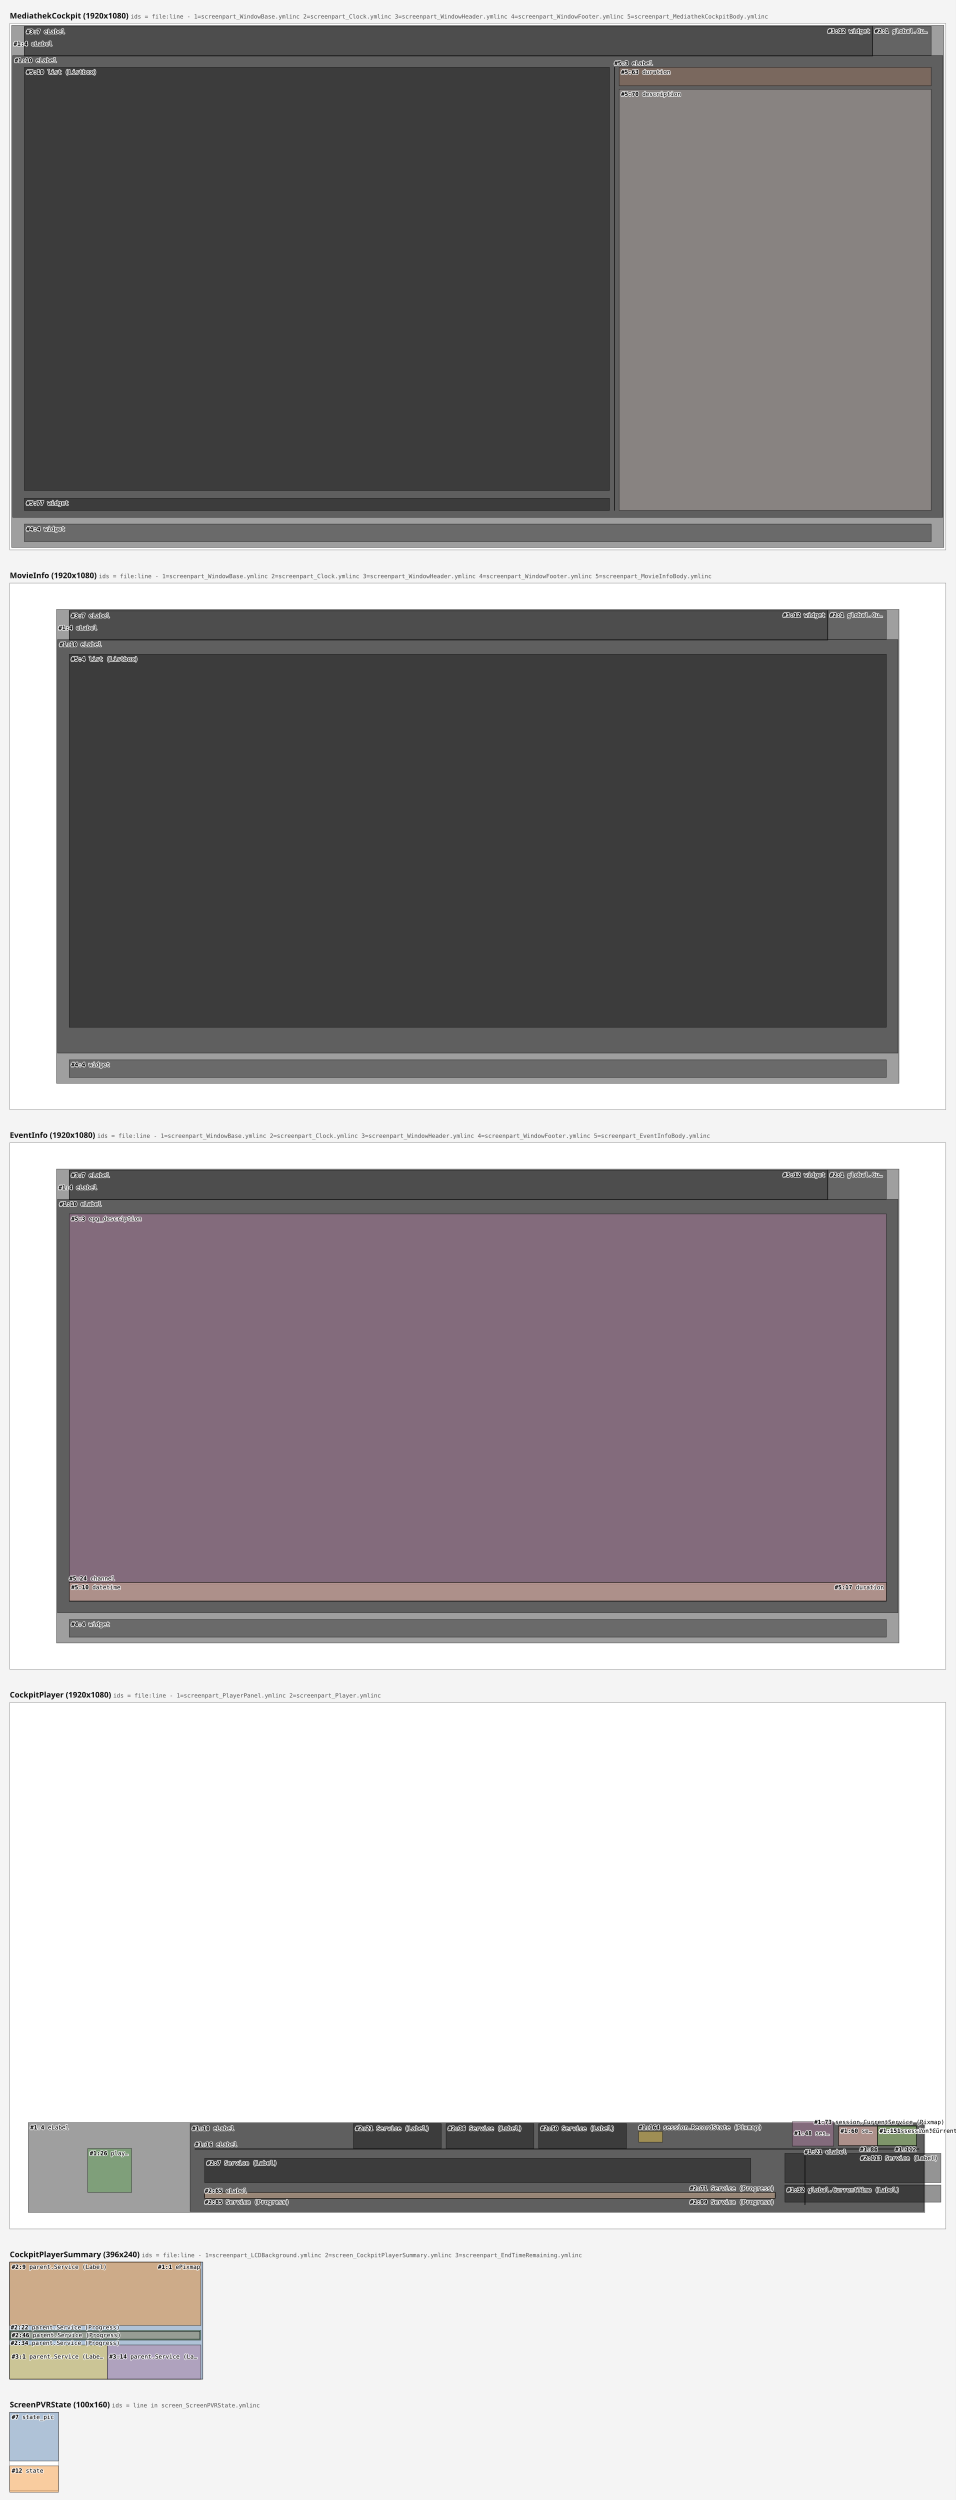
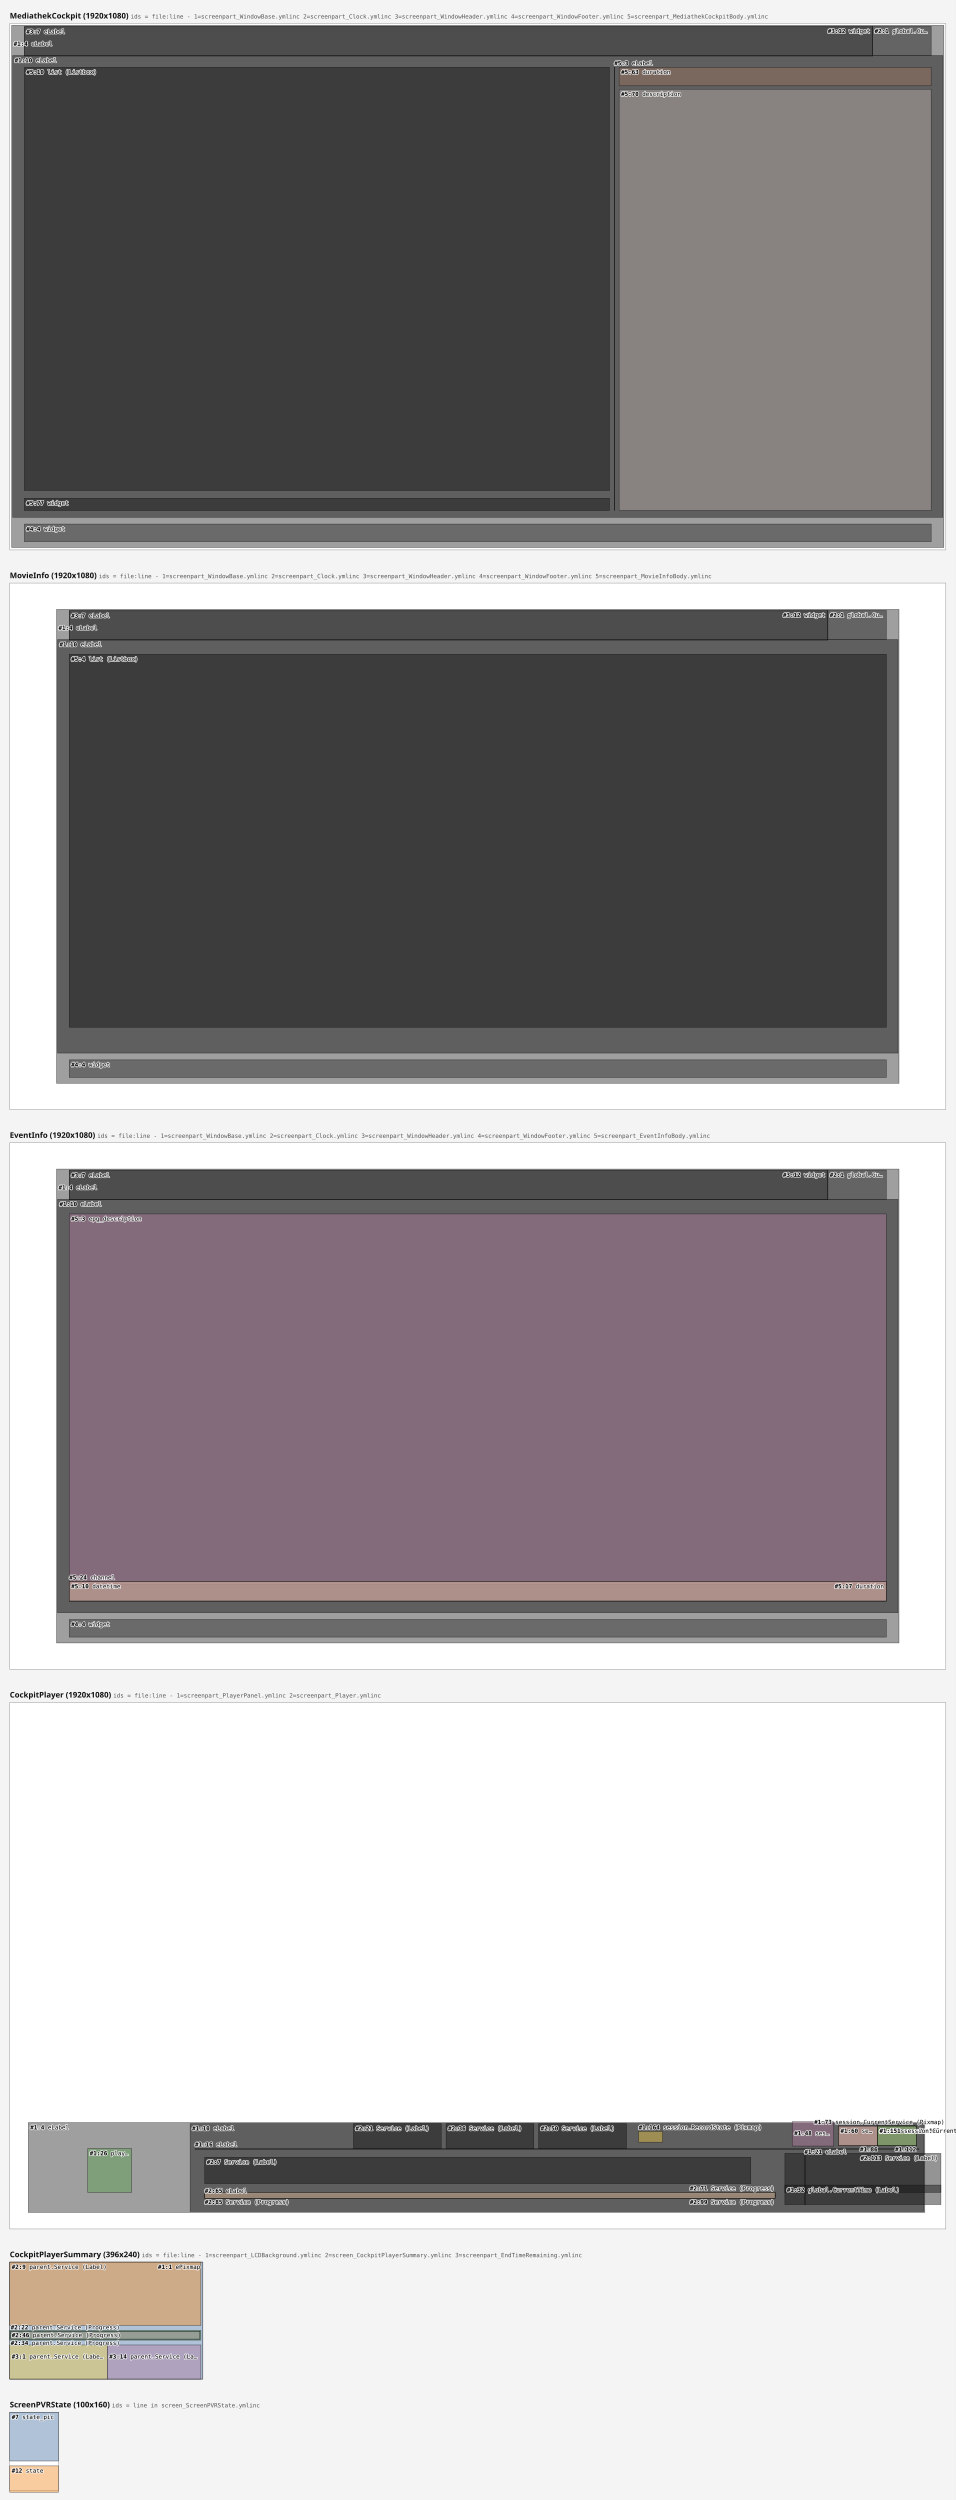
<svg xmlns="http://www.w3.org/2000/svg" width="1960" height="5128" viewBox="0 0 1960 5128">
  <rect x="0" y="0" width="1960" height="5128" fill="#f4f4f4" />
  <text x="20" y="38" font-family="sans-serif" font-size="16" font-weight="bold" fill="#111111">MediathekCockpit (1920x1080) <tspan font-family="monospace" font-size="12" font-weight="normal" fill="#555555">ids = file:line - 1=screenpart_WindowBase.ymlinc  2=screenpart_Clock.ymlinc  3=screenpart_WindowHeader.ymlinc  4=screenpart_WindowFooter.ymlinc  5=screenpart_MediathekCockpitBody.ymlinc</tspan>
  </text>
  <g data-screen="0" transform="translate(20,48)">
    <rect x="0" y="0" width="1920" height="1080" fill="#ffffff" stroke="#999999" stroke-width="1" />
    <rect data-ref="0:0" data-src="screenpart_WindowBase.ymlinc:4" x="4" y="4" width="1912" height="1071" fill="#2c2c2c" fill-opacity="0.45" stroke="#000000" stroke-opacity="0.6" stroke-width="1" />
    <rect data-ref="0:1" data-src="screenpart_WindowBase.ymlinc:10" x="6" y="66" width="1908" height="947" fill="#121212" fill-opacity="0.45" stroke="#000000" stroke-opacity="0.6" stroke-width="1" />
    <rect data-ref="0:6" data-src="screenpart_MediathekCockpitBody.ymlinc:3" x="1240" y="90" width="1" height="909" fill="#424242" fill-opacity="0.45" stroke="#000000" stroke-opacity="0.6" stroke-width="1" />
    <rect data-ref="0:7" data-src="screenpart_MediathekCockpitBody.ymlinc:10" x="30" y="90" width="1200" height="868" fill="#121212" fill-opacity="0.45" stroke="#000000" stroke-opacity="0.6" stroke-width="1" />
    <rect data-ref="0:10" data-src="screenpart_MediathekCockpitBody.ymlinc:77" x="30" y="974" width="1200" height="25" fill="#121212" fill-opacity="0.45" stroke="#000000" stroke-opacity="0.6" stroke-width="1" />
    <rect data-ref="0:8" data-src="screenpart_MediathekCockpitBody.ymlinc:63" x="1250" y="90" width="640" height="38" fill="#9c755f" fill-opacity="0.45" stroke="#000000" stroke-opacity="0.6" stroke-width="1" />
    <rect data-ref="0:9" data-src="screenpart_MediathekCockpitBody.ymlinc:70" x="1250" y="135" width="640" height="864" fill="#bab0ac" fill-opacity="0.45" stroke="#000000" stroke-opacity="0.6" stroke-width="1" />
    <rect data-ref="0:5" data-src="screenpart_WindowFooter.ymlinc:4" x="30" y="1027" width="1860" height="36" fill="#2c2c2c" fill-opacity="0.45" stroke="#000000" stroke-opacity="0.6" stroke-width="1" />
    <rect data-ref="0:3" data-src="screenpart_WindowHeader.ymlinc:7" x="30" y="7" width="1740" height="60" fill="#2c2c2c" fill-opacity="0.45" stroke="#000000" stroke-opacity="0.6" stroke-width="1" />
    <rect data-ref="0:2" data-src="screenpart_Clock.ymlinc:1" x="1770" y="6" width="120" height="60" fill="#1d1d1d" fill-opacity="0.45" stroke="#000000" stroke-opacity="0.6" stroke-width="1" />
    <rect data-ref="0:4" data-src="screenpart_WindowHeader.ymlinc:12" x="30" y="6" width="1740" height="60" fill="#2c2c2c" fill-opacity="0.45" stroke="#000000" stroke-opacity="0.6" stroke-width="1" />
    <g pointer-events="none" font-family="monospace" font-size="12" fill="#000000" stroke="#ffffff" stroke-width="3" stroke-opacity="0.85" stroke-linejoin="round" paint-order="stroke">
      <text x="8" y="46">
        <tspan font-weight="bold">#1:4</tspan> eLabel</text>
      <text x="10" y="80">
        <tspan font-weight="bold">#1:10</tspan> eLabel</text>
      <text x="1240" y="86">
        <tspan font-weight="bold">#5:3</tspan> eLabel</text>
      <text x="34" y="104">
        <tspan font-weight="bold">#5:10</tspan> list (Listbox)</text>
      <text x="34" y="988">
        <tspan font-weight="bold">#5:77</tspan> widget</text>
      <text x="1254" y="104">
        <tspan font-weight="bold">#5:63</tspan> duration</text>
      <text x="1254" y="149">
        <tspan font-weight="bold">#5:70</tspan> description</text>
      <text x="34" y="1041">
        <tspan font-weight="bold">#4:4</tspan> widget</text>
      <text x="34" y="21">
        <tspan font-weight="bold">#3:7</tspan> eLabel</text>
      <text x="1774" y="20">
        <tspan font-weight="bold">#2:1</tspan> global.Cu…</text>
      <text x="1678" y="20">
        <tspan font-weight="bold">#3:12</tspan> widget</text>
    </g>
  </g>
  <text x="20" y="1186" font-family="sans-serif" font-size="16" font-weight="bold" fill="#111111">MovieInfo (1920x1080) <tspan font-family="monospace" font-size="12" font-weight="normal" fill="#555555">ids = file:line - 1=screenpart_WindowBase.ymlinc  2=screenpart_Clock.ymlinc  3=screenpart_WindowHeader.ymlinc  4=screenpart_WindowFooter.ymlinc  5=screenpart_MovieInfoBody.ymlinc</tspan>
  </text>
  <g data-screen="1" transform="translate(20,1196)">
    <rect x="0" y="0" width="1920" height="1080" fill="#ffffff" stroke="#999999" stroke-width="1" />
    <rect data-ref="1:0" data-src="screenpart_WindowBase.ymlinc:4" x="96" y="54" width="1728" height="972" fill="#2c2c2c" fill-opacity="0.45" stroke="#000000" stroke-opacity="0.6" stroke-width="1" />
    <rect data-ref="1:1" data-src="screenpart_WindowBase.ymlinc:10" x="98" y="116" width="1724" height="848" fill="#121212" fill-opacity="0.45" stroke="#000000" stroke-opacity="0.6" stroke-width="1" />
    <rect data-ref="1:6" data-src="screenpart_MovieInfoBody.ymlinc:4" x="122" y="146" width="1676" height="765" fill="#121212" fill-opacity="0.45" stroke="#000000" stroke-opacity="0.6" stroke-width="1" />
    <rect data-ref="1:5" data-src="screenpart_WindowFooter.ymlinc:4" x="122" y="978" width="1676" height="36" fill="#2c2c2c" fill-opacity="0.45" stroke="#000000" stroke-opacity="0.6" stroke-width="1" />
    <rect data-ref="1:3" data-src="screenpart_WindowHeader.ymlinc:7" x="122" y="57" width="1556" height="60" fill="#2c2c2c" fill-opacity="0.45" stroke="#000000" stroke-opacity="0.6" stroke-width="1" />
    <rect data-ref="1:2" data-src="screenpart_Clock.ymlinc:1" x="1678" y="56" width="120" height="60" fill="#1d1d1d" fill-opacity="0.45" stroke="#000000" stroke-opacity="0.6" stroke-width="1" />
    <rect data-ref="1:4" data-src="screenpart_WindowHeader.ymlinc:12" x="122" y="56" width="1556" height="60" fill="#2c2c2c" fill-opacity="0.45" stroke="#000000" stroke-opacity="0.6" stroke-width="1" />
    <g pointer-events="none" font-family="monospace" font-size="12" fill="#000000" stroke="#ffffff" stroke-width="3" stroke-opacity="0.85" stroke-linejoin="round" paint-order="stroke">
      <text x="100" y="96">
        <tspan font-weight="bold">#1:4</tspan> eLabel</text>
      <text x="102" y="130">
        <tspan font-weight="bold">#1:10</tspan> eLabel</text>
      <text x="126" y="160">
        <tspan font-weight="bold">#5:4</tspan> list (Listbox)</text>
      <text x="126" y="992">
        <tspan font-weight="bold">#4:4</tspan> widget</text>
      <text x="126" y="71">
        <tspan font-weight="bold">#3:7</tspan> eLabel</text>
      <text x="1682" y="70">
        <tspan font-weight="bold">#2:1</tspan> global.Cu…</text>
      <text x="1586" y="70">
        <tspan font-weight="bold">#3:12</tspan> widget</text>
    </g>
  </g>
  <text x="20" y="2334" font-family="sans-serif" font-size="16" font-weight="bold" fill="#111111">EventInfo (1920x1080) <tspan font-family="monospace" font-size="12" font-weight="normal" fill="#555555">ids = file:line - 1=screenpart_WindowBase.ymlinc  2=screenpart_Clock.ymlinc  3=screenpart_WindowHeader.ymlinc  4=screenpart_WindowFooter.ymlinc  5=screenpart_EventInfoBody.ymlinc</tspan>
  </text>
  <g data-screen="2" transform="translate(20,2344)">
    <rect x="0" y="0" width="1920" height="1080" fill="#ffffff" stroke="#999999" stroke-width="1" />
    <rect data-ref="2:0" data-src="screenpart_WindowBase.ymlinc:4" x="96" y="54" width="1728" height="972" fill="#2c2c2c" fill-opacity="0.45" stroke="#000000" stroke-opacity="0.6" stroke-width="1" />
    <rect data-ref="2:1" data-src="screenpart_WindowBase.ymlinc:10" x="98" y="116" width="1724" height="848" fill="#121212" fill-opacity="0.45" stroke="#000000" stroke-opacity="0.6" stroke-width="1" />
    <rect data-ref="2:6" data-src="screenpart_EventInfoBody.ymlinc:3" x="122" y="146" width="1676" height="760" fill="#b07aa1" fill-opacity="0.45" stroke="#000000" stroke-opacity="0.6" stroke-width="1" />
-     <rect data-ref="2:7" data-src="screenpart_EventInfoBody.ymlinc:10" x="122" y="902" width="1676" height="38" fill="#ff9da7" fill-opacity="0.45" stroke="#000000" stroke-opacity="0.6" stroke-width="1" />
-     <rect data-ref="2:8" data-src="screenpart_EventInfoBody.ymlinc:17" x="122" y="902" width="1676" height="38" fill="#9c755f" fill-opacity="0.45" stroke="#000000" stroke-opacity="0.6" stroke-width="1" />
-     <rect data-ref="2:9" data-src="screenpart_EventInfoBody.ymlinc:24" x="122" y="902" width="1676" height="38" fill="#bab0ac" fill-opacity="0.45" stroke="#000000" stroke-opacity="0.6" stroke-width="1" />
+     <rect data-ref="2:7" data-src="screenpart_EventInfoBody.ymlinc:10" x="122" y="900" width="1676" height="40" fill="#ff9da7" fill-opacity="0.45" stroke="#000000" stroke-opacity="0.6" stroke-width="1" />
+     <rect data-ref="2:8" data-src="screenpart_EventInfoBody.ymlinc:17" x="122" y="900" width="1676" height="40" fill="#9c755f" fill-opacity="0.45" stroke="#000000" stroke-opacity="0.6" stroke-width="1" />
+     <rect data-ref="2:9" data-src="screenpart_EventInfoBody.ymlinc:24" x="122" y="900" width="1676" height="40" fill="#bab0ac" fill-opacity="0.45" stroke="#000000" stroke-opacity="0.6" stroke-width="1" />
    <rect data-ref="2:5" data-src="screenpart_WindowFooter.ymlinc:4" x="122" y="978" width="1676" height="36" fill="#2c2c2c" fill-opacity="0.45" stroke="#000000" stroke-opacity="0.6" stroke-width="1" />
    <rect data-ref="2:3" data-src="screenpart_WindowHeader.ymlinc:7" x="122" y="57" width="1556" height="60" fill="#2c2c2c" fill-opacity="0.45" stroke="#000000" stroke-opacity="0.6" stroke-width="1" />
    <rect data-ref="2:2" data-src="screenpart_Clock.ymlinc:1" x="1678" y="56" width="120" height="60" fill="#1d1d1d" fill-opacity="0.45" stroke="#000000" stroke-opacity="0.6" stroke-width="1" />
    <rect data-ref="2:4" data-src="screenpart_WindowHeader.ymlinc:12" x="122" y="56" width="1556" height="60" fill="#2c2c2c" fill-opacity="0.45" stroke="#000000" stroke-opacity="0.6" stroke-width="1" />
    <g pointer-events="none" font-family="monospace" font-size="12" fill="#000000" stroke="#ffffff" stroke-width="3" stroke-opacity="0.85" stroke-linejoin="round" paint-order="stroke">
      <text x="100" y="96">
        <tspan font-weight="bold">#1:4</tspan> eLabel</text>
      <text x="102" y="130">
        <tspan font-weight="bold">#1:10</tspan> eLabel</text>
      <text x="126" y="160">
        <tspan font-weight="bold">#5:3</tspan> epg_description</text>
-       <text x="126" y="916">
+       <text x="126" y="914">
        <tspan font-weight="bold">#5:10</tspan> datetime</text>
-       <text x="1692" y="916">
+       <text x="1692" y="914">
        <tspan font-weight="bold">#5:17</tspan> duration</text>
-       <text x="122" y="898">
+       <text x="122" y="896">
        <tspan font-weight="bold">#5:24</tspan> channel</text>
      <text x="126" y="992">
        <tspan font-weight="bold">#4:4</tspan> widget</text>
      <text x="126" y="71">
        <tspan font-weight="bold">#3:7</tspan> eLabel</text>
      <text x="1682" y="70">
        <tspan font-weight="bold">#2:1</tspan> global.Cu…</text>
      <text x="1586" y="70">
        <tspan font-weight="bold">#3:12</tspan> widget</text>
    </g>
  </g>
  <text x="20" y="3482" font-family="sans-serif" font-size="16" font-weight="bold" fill="#111111">CockpitPlayer (1920x1080) <tspan font-family="monospace" font-size="12" font-weight="normal" fill="#555555">ids = file:line - 1=screenpart_PlayerPanel.ymlinc  2=screenpart_Player.ymlinc</tspan>
  </text>
  <g data-screen="3" transform="translate(20,3492)">
    <rect x="0" y="0" width="1920" height="1080" fill="#ffffff" stroke="#999999" stroke-width="1" />
    <rect data-ref="3:0" data-src="screenpart_PlayerPanel.ymlinc:4" x="38" y="862" width="1839" height="184" fill="#2c2c2c" fill-opacity="0.45" stroke="#000000" stroke-opacity="0.6" stroke-width="1" />
    <rect data-ref="3:1" data-src="screenpart_PlayerPanel.ymlinc:10" x="370" y="864" width="1505" height="180" fill="#121212" fill-opacity="0.45" stroke="#000000" stroke-opacity="0.6" stroke-width="1" />
    <rect data-ref="3:2" data-src="screenpart_PlayerPanel.ymlinc:16" x="380" y="915" width="1485" height="2" fill="#363636" fill-opacity="0.45" stroke="#000000" stroke-opacity="0.6" stroke-width="1" />
    <rect data-ref="3:3" data-src="screenpart_PlayerPanel.ymlinc:21" x="1630" y="930" width="2" height="100" fill="#363636" fill-opacity="0.45" stroke="#000000" stroke-opacity="0.6" stroke-width="1" />
-     <rect data-ref="3:16" data-src="screenpart_Player.ymlinc:7" x="400" y="935" width="1120" height="50" fill="#121212" fill-opacity="0.45" stroke="#000000" stroke-opacity="0.6" stroke-width="1" />
+     <rect data-ref="3:16" data-src="screenpart_Player.ymlinc:7" x="400" y="933" width="1120" height="54" fill="#121212" fill-opacity="0.45" stroke="#000000" stroke-opacity="0.6" stroke-width="1" />
    <rect data-ref="3:17" data-src="screenpart_Player.ymlinc:21" x="705" y="864" width="180" height="51" fill="#121212" fill-opacity="0.45" stroke="#000000" stroke-opacity="0.6" stroke-width="1" />
    <rect data-ref="3:18" data-src="screenpart_Player.ymlinc:36" x="895" y="864" width="180" height="51" fill="#121212" fill-opacity="0.45" stroke="#000000" stroke-opacity="0.6" stroke-width="1" />
    <rect data-ref="3:19" data-src="screenpart_Player.ymlinc:50" x="1085" y="864" width="180" height="51" fill="#121212" fill-opacity="0.45" stroke="#000000" stroke-opacity="0.6" stroke-width="1" />
    <rect data-ref="3:20" data-src="screenpart_Player.ymlinc:65" x="400" y="1010" width="1170" height="4" fill="#232323" fill-opacity="0.45" stroke="#000000" stroke-opacity="0.6" stroke-width="1" />
    <rect data-ref="3:7" data-src="screenpart_PlayerPanel.ymlinc:60" x="1700" y="869" width="80" height="40" fill="#ff9da7" fill-opacity="0.45" stroke="#000000" stroke-opacity="0.6" stroke-width="1" />
    <rect data-ref="3:8" data-src="screenpart_PlayerPanel.ymlinc:73" x="1700" y="869" width="80" height="40" fill="#9c755f" fill-opacity="0.45" stroke="#000000" stroke-opacity="0.6" stroke-width="1" />
    <rect data-ref="3:9" data-src="screenpart_PlayerPanel.ymlinc:86" x="1700" y="869" width="80" height="40" fill="#bab0ac" fill-opacity="0.45" stroke="#000000" stroke-opacity="0.6" stroke-width="1" />
    <rect data-ref="3:10" data-src="screenpart_PlayerPanel.ymlinc:99" x="1780" y="869" width="80" height="40" fill="#4e79a7" fill-opacity="0.45" stroke="#000000" stroke-opacity="0.6" stroke-width="1" />
    <rect data-ref="3:11" data-src="screenpart_PlayerPanel.ymlinc:112" x="1780" y="869" width="80" height="40" fill="#f28e2b" fill-opacity="0.45" stroke="#000000" stroke-opacity="0.6" stroke-width="1" />
    <rect data-ref="3:12" data-src="screenpart_PlayerPanel.ymlinc:125" x="1780" y="869" width="80" height="40" fill="#e15759" fill-opacity="0.45" stroke="#000000" stroke-opacity="0.6" stroke-width="1" />
    <rect data-ref="3:13" data-src="screenpart_PlayerPanel.ymlinc:138" x="1780" y="869" width="80" height="40" fill="#76b7b2" fill-opacity="0.45" stroke="#000000" stroke-opacity="0.6" stroke-width="1" />
    <rect data-ref="3:14" data-src="screenpart_PlayerPanel.ymlinc:151" x="1780" y="869" width="80" height="40" fill="#59a14f" fill-opacity="0.45" stroke="#000000" stroke-opacity="0.6" stroke-width="1" />
    <rect data-ref="3:15" data-src="screenpart_PlayerPanel.ymlinc:164" x="1290" y="880" width="49" height="22" fill="#edc948" fill-opacity="0.45" stroke="#000000" stroke-opacity="0.6" stroke-width="1" />
    <rect data-ref="3:21" data-src="screenpart_Player.ymlinc:71" x="400" y="1005" width="1170" height="12" fill="#f28e2b" fill-opacity="0.45" stroke="#000000" stroke-opacity="0.6" stroke-width="1" />
    <rect data-ref="3:4" data-src="screenpart_PlayerPanel.ymlinc:26" x="160" y="915" width="90" height="90" fill="#59a14f" fill-opacity="0.45" stroke="#000000" stroke-opacity="0.6" stroke-width="1" />
    <rect data-ref="3:22" data-src="screenpart_Player.ymlinc:85" x="400" y="1005" width="1170" height="12" fill="#e15759" fill-opacity="0.45" stroke="#000000" stroke-opacity="0.6" stroke-width="1" />
    <rect data-ref="3:23" data-src="screenpart_Player.ymlinc:99" x="400" y="1005" width="1170" height="12" fill="#76b7b2" fill-opacity="0.45" stroke="#000000" stroke-opacity="0.6" stroke-width="1" />
    <rect data-ref="3:6" data-src="screenpart_PlayerPanel.ymlinc:48" x="1605" y="860" width="85" height="50" fill="#b07aa1" fill-opacity="0.45" stroke="#000000" stroke-opacity="0.6" stroke-width="1" />
-     <rect data-ref="3:5" data-src="screenpart_PlayerPanel.ymlinc:32" x="1590" y="990" width="320" height="35" fill="#121212" fill-opacity="0.45" stroke="#000000" stroke-opacity="0.6" stroke-width="1" />
-     <rect data-ref="3:24" data-src="screenpart_Player.ymlinc:113" x="1590" y="925" width="320" height="60" fill="#121212" fill-opacity="0.45" stroke="#000000" stroke-opacity="0.6" stroke-width="1" />
+     <rect data-ref="3:5" data-src="screenpart_PlayerPanel.ymlinc:32" x="1590" y="990" width="320" height="40" fill="#121212" fill-opacity="0.45" stroke="#000000" stroke-opacity="0.6" stroke-width="1" />
+     <rect data-ref="3:24" data-src="screenpart_Player.ymlinc:113" x="1590" y="925" width="320" height="80" fill="#121212" fill-opacity="0.45" stroke="#000000" stroke-opacity="0.6" stroke-width="1" />
    <g pointer-events="none" font-family="monospace" font-size="12" fill="#000000" stroke="#ffffff" stroke-width="3" stroke-opacity="0.85" stroke-linejoin="round" paint-order="stroke">
      <text x="42" y="876">
        <tspan font-weight="bold">#1:4</tspan> eLabel</text>
      <text x="374" y="878">
        <tspan font-weight="bold">#1:10</tspan> eLabel</text>
      <text x="380" y="911">
        <tspan font-weight="bold">#1:16</tspan> eLabel</text>
      <text x="1630" y="926">
        <tspan font-weight="bold">#1:21</tspan> eLabel</text>
-       <text x="404" y="949">
+       <text x="404" y="947">
        <tspan font-weight="bold">#2:7</tspan> Service (Label)</text>
      <text x="709" y="878">
        <tspan font-weight="bold">#2:21</tspan> Service (Label)</text>
      <text x="899" y="878">
        <tspan font-weight="bold">#2:36</tspan> Service (Label)</text>
      <text x="1089" y="878">
        <tspan font-weight="bold">#2:50</tspan> Service (Label)</text>
      <text x="400" y="1006">
        <tspan font-weight="bold">#2:65</tspan> eLabel</text>
      <text x="1704" y="883">
        <tspan font-weight="bold">#1:60</tspan> se…</text>
      <text x="1650" y="865">
        <tspan font-weight="bold">#1:73</tspan> session.CurrentService (Pixmap)</text>
      <text x="1744" y="921">
        <tspan font-weight="bold">#1:86</tspan>
      </text>
      <text x="1784" y="883">
        <tspan font-weight="bold">#1:99</tspan> se…</text>
      <text x="1816" y="921">
        <tspan font-weight="bold">#1:112</tspan>
      </text>
      <text x="1864" y="883">
        <tspan font-weight="bold">#1:125</tspan>
      </text>
      <text x="1784" y="883">
        <tspan font-weight="bold">#1:138</tspan> session.CurrentService (Pixmap)</text>
      <text x="1784" y="883">
        <tspan font-weight="bold">#1:151</tspan> session.CurrentService (Pixmap)</text>
      <text x="1290" y="876">
        <tspan font-weight="bold">#1:164</tspan> session.RecordState (Pixmap)</text>
      <text x="1395" y="1001">
        <tspan font-weight="bold">#2:71</tspan> Service (Progress)</text>
      <text x="164" y="929">
        <tspan font-weight="bold">#1:26</tspan> play…</text>
      <text x="400" y="1029">
        <tspan font-weight="bold">#2:85</tspan> Service (Progress)</text>
      <text x="1395" y="1029">
        <tspan font-weight="bold">#2:99</tspan> Service (Progress)</text>
      <text x="1609" y="888">
        <tspan font-weight="bold">#1:48</tspan> ses…</text>
      <text x="1594" y="1004">
        <tspan font-weight="bold">#1:32</tspan> global.CurrentTime (Label)</text>
      <text x="1745" y="939">
        <tspan font-weight="bold">#2:113</tspan> Service (Label)</text>
    </g>
  </g>
  <text x="20" y="4630" font-family="sans-serif" font-size="16" font-weight="bold" fill="#111111">CockpitPlayerSummary (396x240) <tspan font-family="monospace" font-size="12" font-weight="normal" fill="#555555">ids = file:line - 1=screenpart_LCDBackground.ymlinc  2=screen_CockpitPlayerSummary.ymlinc  3=screenpart_EndTimeRemaining.ymlinc</tspan>
  </text>
  <g data-screen="4" transform="translate(20,4640)">
    <rect x="0" y="0" width="396" height="240" fill="#ffffff" stroke="#999999" stroke-width="1" />
    <rect data-ref="4:0" data-src="screenpart_LCDBackground.ymlinc:1" x="0" y="0" width="396" height="240" fill="#4e79a7" fill-opacity="0.45" stroke="#000000" stroke-opacity="0.6" stroke-width="1" />
    <rect data-ref="4:1" data-src="screen_CockpitPlayerSummary.ymlinc:9" x="0" y="0" width="392" height="130" fill="#f28e2b" fill-opacity="0.45" stroke="#000000" stroke-opacity="0.6" stroke-width="1" />
    <rect data-ref="4:5" data-src="screenpart_EndTimeRemaining.ymlinc:1" x="0" y="170" width="200" height="70" fill="#edc948" fill-opacity="0.45" stroke="#000000" stroke-opacity="0.6" stroke-width="1" />
    <rect data-ref="4:6" data-src="screenpart_EndTimeRemaining.ymlinc:14" x="200" y="170" width="192" height="70" fill="#b07aa1" fill-opacity="0.45" stroke="#000000" stroke-opacity="0.6" stroke-width="1" />
    <rect data-ref="4:4" data-src="screen_CockpitPlayerSummary.ymlinc:46" x="0" y="140" width="392" height="20" fill="#59a14f" fill-opacity="0.45" stroke="#000000" stroke-opacity="0.6" stroke-width="1" />
    <rect data-ref="4:2" data-src="screen_CockpitPlayerSummary.ymlinc:22" x="2" y="142" width="388" height="16" fill="#e15759" fill-opacity="0.45" stroke="#000000" stroke-opacity="0.6" stroke-width="1" />
    <rect data-ref="4:3" data-src="screen_CockpitPlayerSummary.ymlinc:34" x="2" y="142" width="388" height="16" fill="#76b7b2" fill-opacity="0.45" stroke="#000000" stroke-opacity="0.6" stroke-width="1" />
    <g pointer-events="none" font-family="monospace" font-size="12" fill="#000000" stroke="#ffffff" stroke-width="3" stroke-opacity="0.85" stroke-linejoin="round" paint-order="stroke">
      <text x="304" y="14">
        <tspan font-weight="bold">#1:1</tspan> ePixmap</text>
      <text x="4" y="14">
        <tspan font-weight="bold">#2:9</tspan> parent.Service (Label)</text>
      <text x="4" y="198">
        <tspan font-weight="bold">#3:1</tspan> parent.Service (Labe…</text>
      <text x="204" y="198">
        <tspan font-weight="bold">#3:14</tspan> parent.Service (La…</text>
      <text x="4" y="154">
        <tspan font-weight="bold">#2:46</tspan> parent.Service (Progress)</text>
      <text x="2" y="138">
        <tspan font-weight="bold">#2:22</tspan> parent.Service (Progress)</text>
      <text x="2" y="170">
        <tspan font-weight="bold">#2:34</tspan> parent.Service (Progress)</text>
    </g>
  </g>
  <text x="20" y="4938" font-family="sans-serif" font-size="16" font-weight="bold" fill="#111111">ScreenPVRState (100x160) <tspan font-family="monospace" font-size="12" font-weight="normal" fill="#555555">ids = line in screen_ScreenPVRState.ymlinc</tspan>
  </text>
  <g data-screen="5" transform="translate(20,4948)">
    <rect x="0" y="0" width="100" height="160" fill="#ffffff" stroke="#999999" stroke-width="1" />
    <rect data-ref="5:0" data-src="screen_ScreenPVRState.ymlinc:7" x="0" y="0" width="100" height="100" fill="#4e79a7" fill-opacity="0.45" stroke="#000000" stroke-opacity="0.6" stroke-width="1" />
    <rect data-ref="5:1" data-src="screen_ScreenPVRState.ymlinc:12" x="0" y="110" width="100" height="54" fill="#f28e2b" fill-opacity="0.45" stroke="#000000" stroke-opacity="0.6" stroke-width="1" />
    <g pointer-events="none" font-family="monospace" font-size="12" fill="#000000" stroke="#ffffff" stroke-width="3" stroke-opacity="0.85" stroke-linejoin="round" paint-order="stroke">
      <text x="4" y="14">
        <tspan font-weight="bold">#7</tspan> state_pic</text>
      <text x="4" y="124">
        <tspan font-weight="bold">#12</tspan> state</text>
    </g>
  </g>
</svg>
